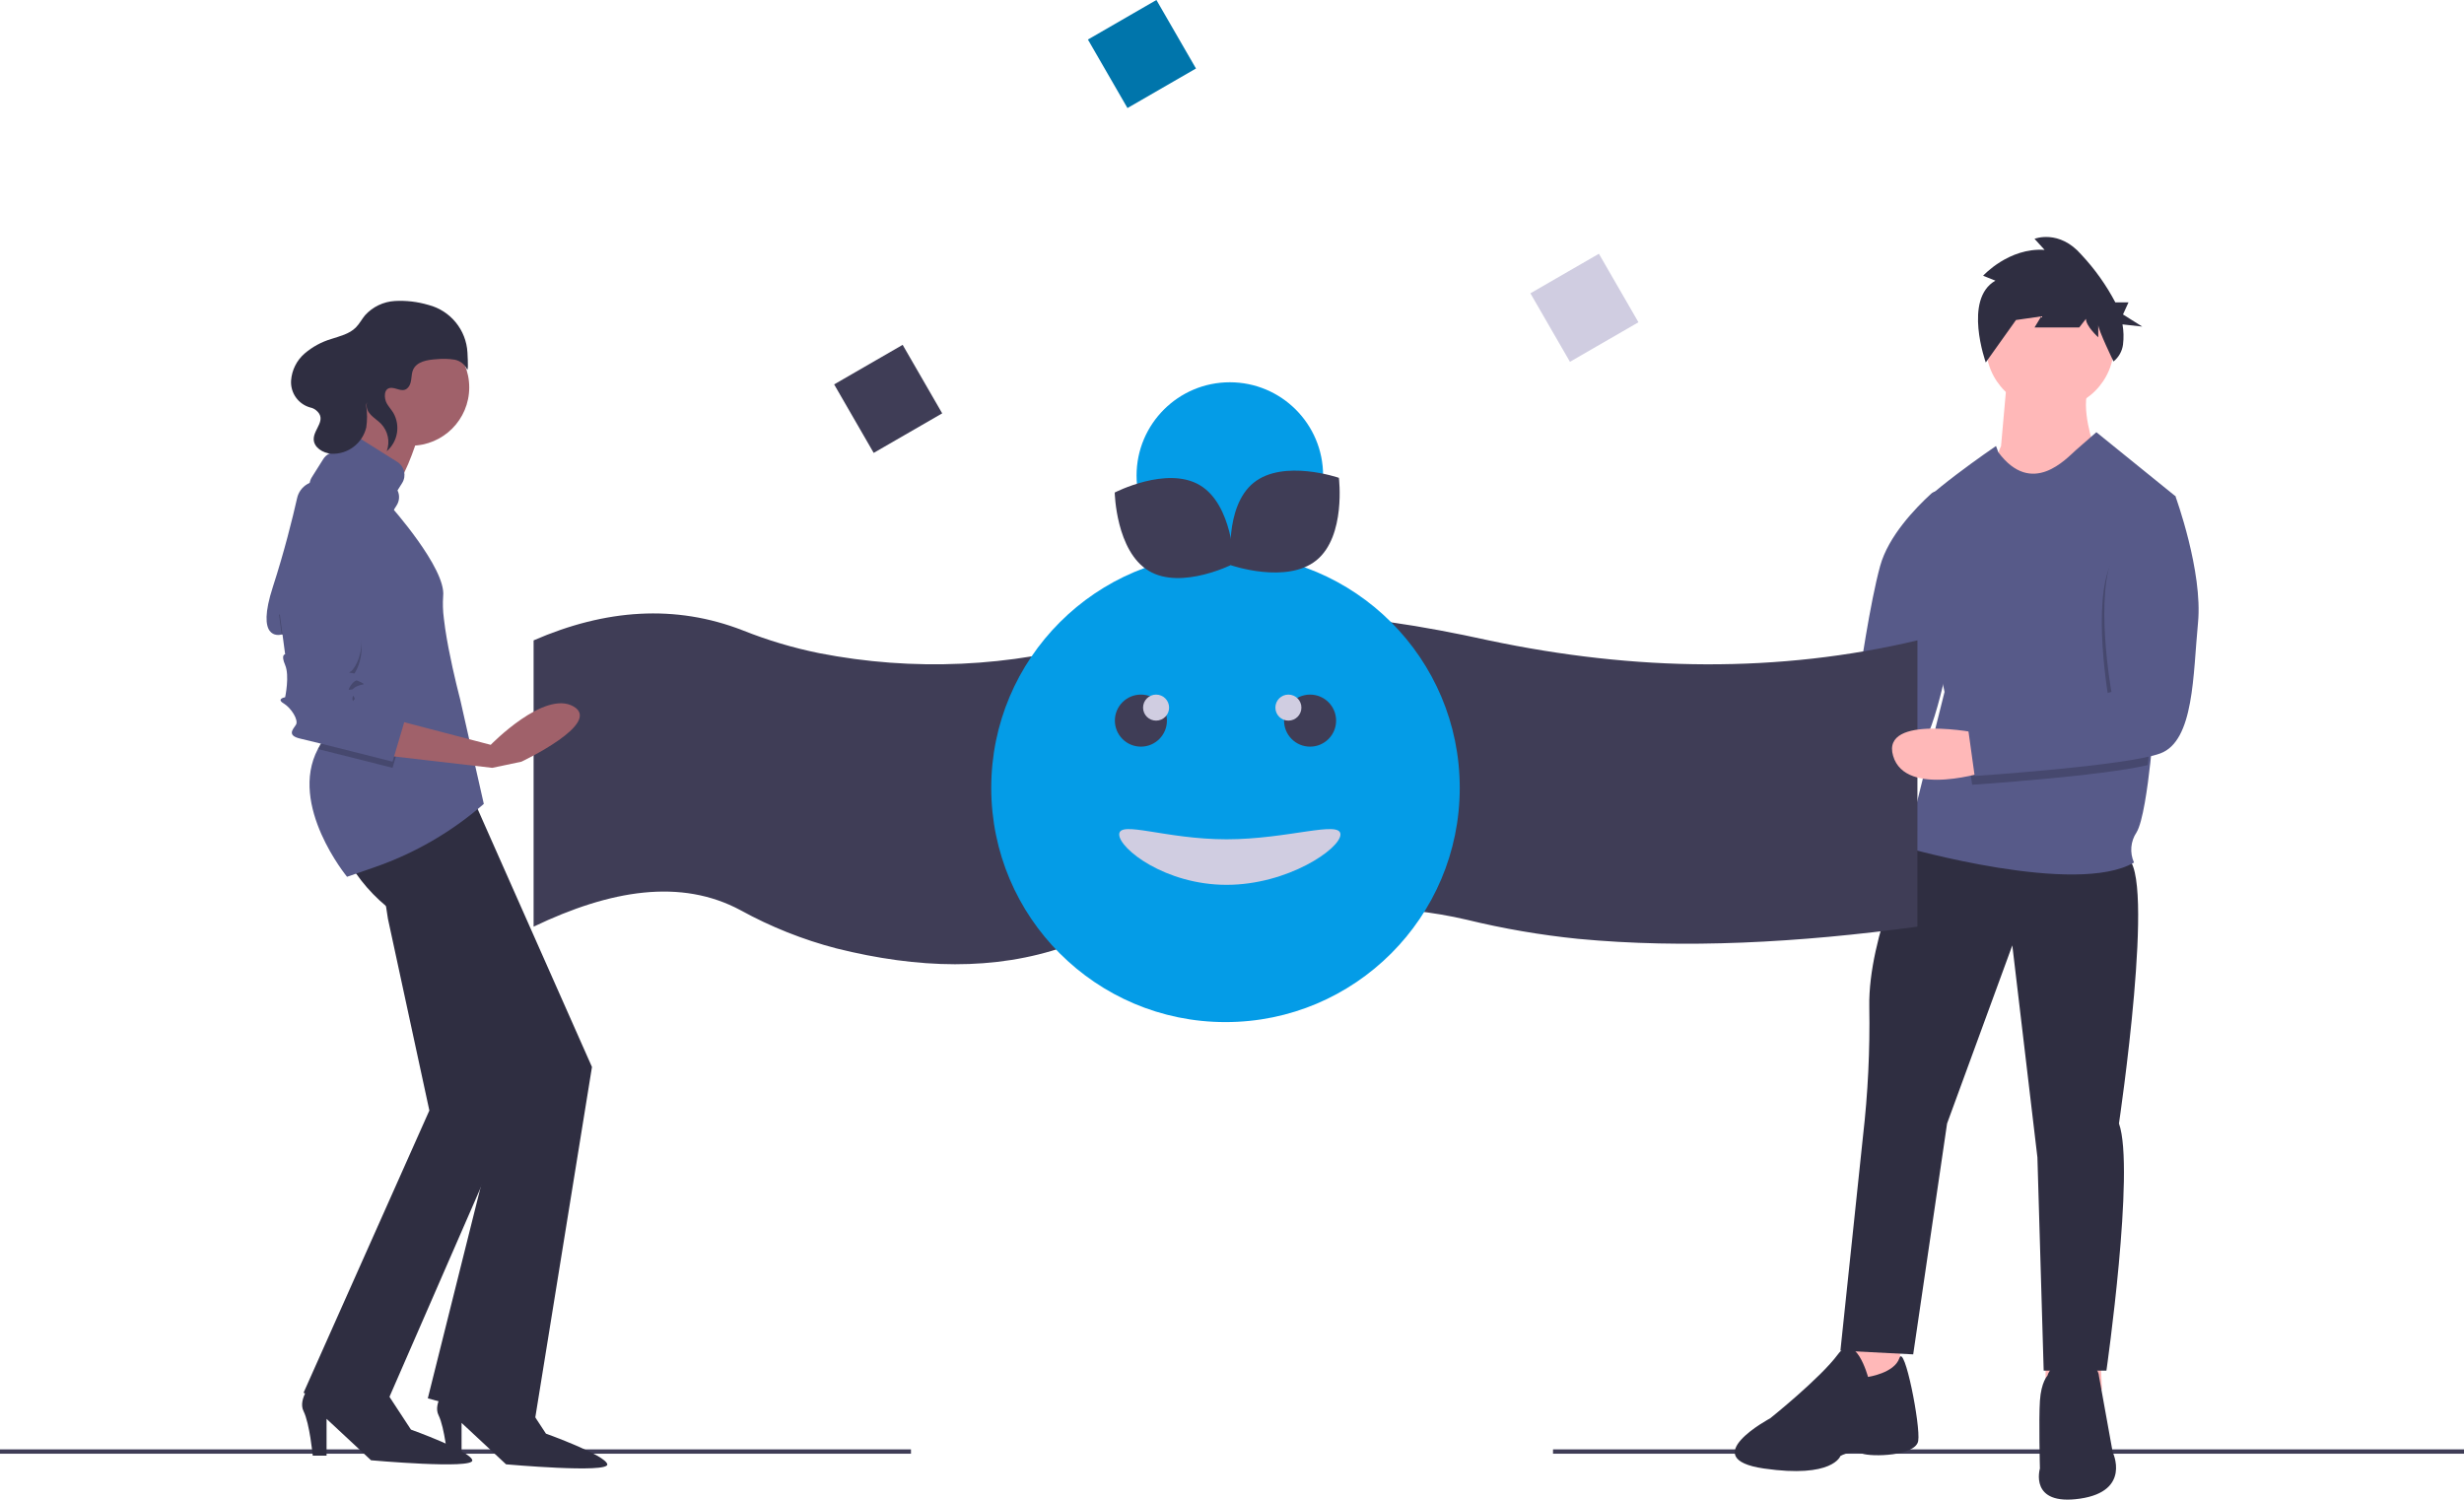
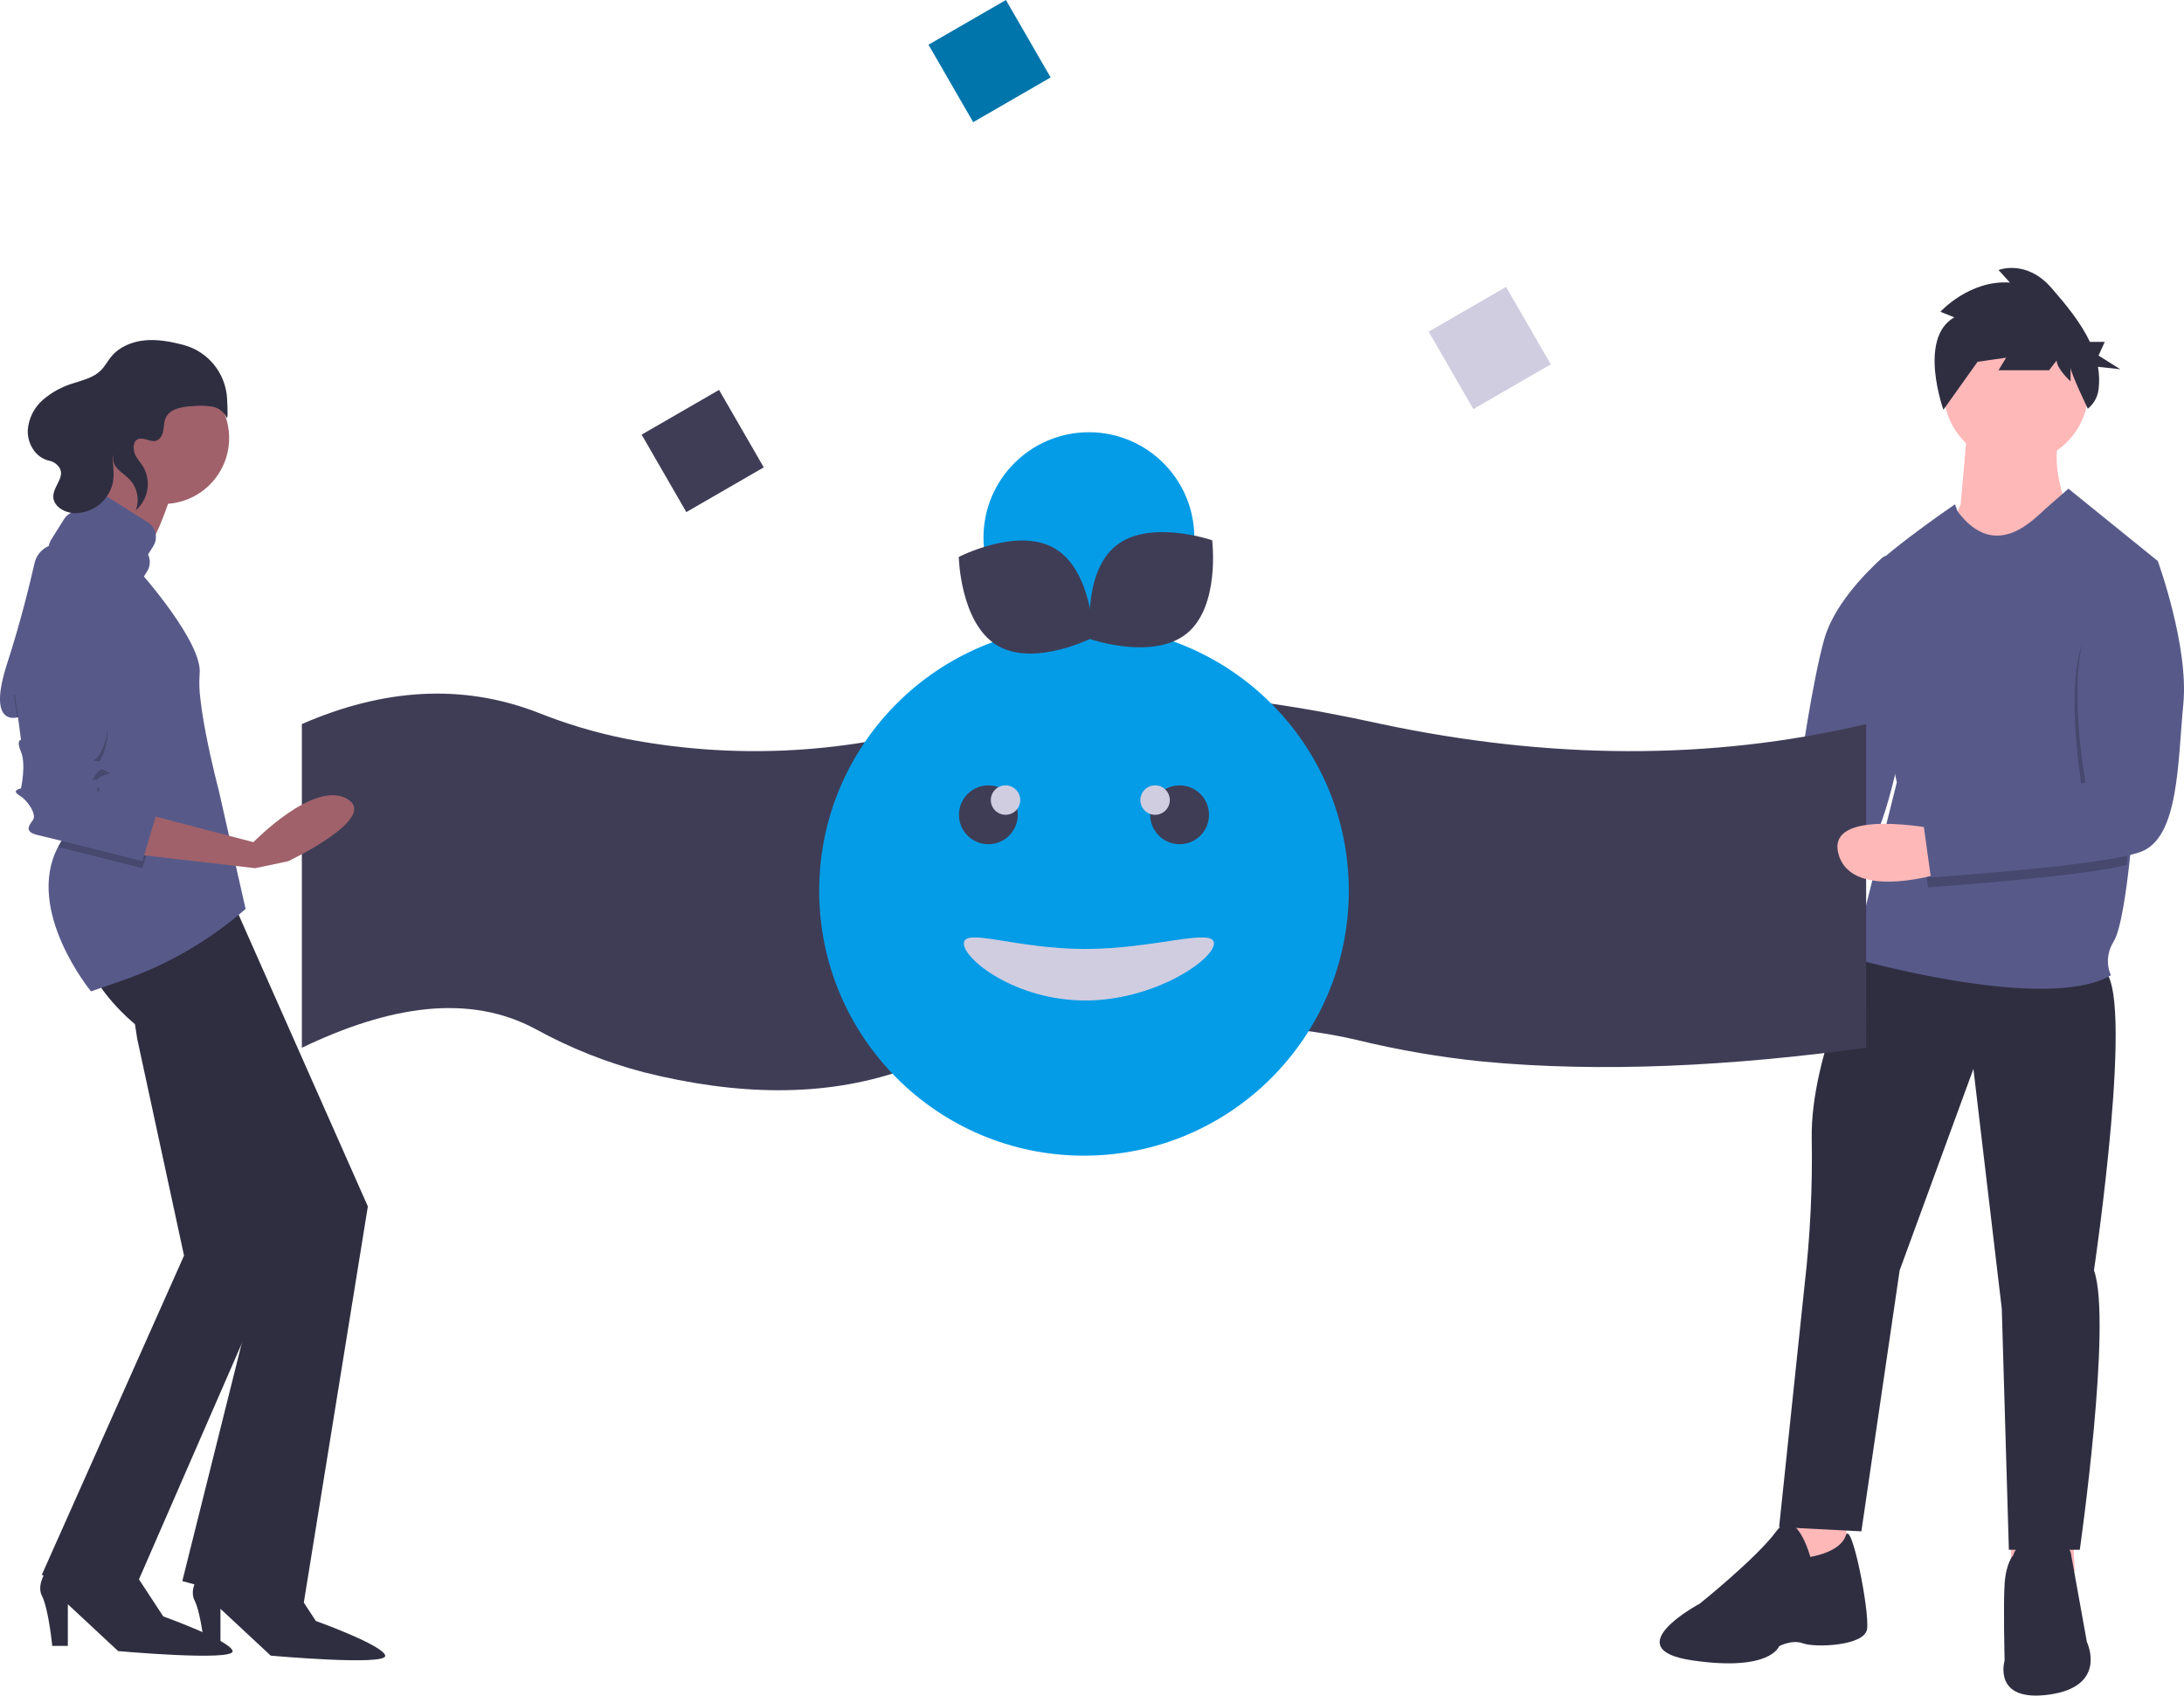
- <svg xmlns="http://www.w3.org/2000/svg" width="414" height="251.98" viewBox="0 0 414 251.98">
-   <g id="Gruppe_56" data-name="Gruppe 56" transform="translate(0 0.001)">
-     <path id="Pfad_1076" data-name="Pfad 1076" d="M798.091,434.4s-16.654-3.373-14.546,3.795,16.022,2.53,16.022,2.53Z" transform="translate(-509.537 -313.589)" fill="#ffb8b8" />
-     <path id="Pfad_1077" data-name="Pfad 1077" d="M856.852,331.186a1.562,1.562,0,0,1,2.591.893l.569,3.306s2.573,13.224.37,21.624-3.767,19.465-9.721,20.644c-5.1,1.009-24.468-.589-29.952-1.071a1.561,1.561,0,0,1-1.424-1.59l.1-4.825a1.564,1.564,0,0,1,1.4-1.521l22.18-2.365a1.56,1.56,0,0,0,1.382-1.335c.528-3.774,2.234-15.472,3.928-21.623C849.646,338.351,854.143,333.658,856.852,331.186Z" transform="translate(-532.37 -248.238)" fill="#575a89" />
-     <rect id="Rechteck_191" data-name="Rechteck 191" width="153.063" height="0.729" transform="translate(260.937 243.535)" fill="#3f3d56" />
-     <path id="Pfad_1078" data-name="Pfad 1078" d="M850.822,614.608v10.119l5.692,1.265,3.795-1.9-.422-8.011Z" transform="translate(-540.751 -390.623)" fill="#ffb8b8" />
-     <path id="Pfad_1079" data-name="Pfad 1079" d="M943.086,614.608v10.119l5.692,1.265,3.794-1.9-.422-8.011Z" transform="translate(-599.391 -390.623)" fill="#ffb8b8" />
-     <path id="Pfad_1080" data-name="Pfad 1080" d="M892.735,493.3s-7.589,15.389-7.378,27.406a164.831,164.831,0,0,1-1.054,21.714l-3.795,36.049,12.227.632,5.692-38.789,10.962-29.935L913.606,546l1.054,35.838H925.2s4.849-33.941,2.108-41.53c0,0,6.324-42.584,1.265-44.692S892.735,493.3,892.735,493.3Z" transform="translate(-571.281 -351.529)" fill="#2f2e41" />
-     <path id="Pfad_1081" data-name="Pfad 1081" d="M854.185,730.529s-2.108-7.8-5.059-3.795-11.384,10.751-11.384,10.751-12.649,6.746-1.054,8.432,12.859-2.108,12.859-2.108a4.87,4.87,0,0,1,3.584-.422c1.686.632,9.065.422,9.486-2.108s-2.319-16.443-3.162-13.914S854.185,730.529,854.185,730.529Z" transform="translate(-540.32 -499.166)" fill="#2f2e41" />
-     <path id="Pfad_1082" data-name="Pfad 1082" d="M982.084,734.132s0-2.319-4.005-2.53-4.638,2.53-4.638,2.53-1.054,1.054-1.265,4.216,0,11.384,0,11.384-1.9,6.324,6.746,5.06,5.481-7.8,5.481-7.8Z" transform="translate(-629.429 -502.979)" fill="#2f2e41" />
-     <path id="Pfad_1083" data-name="Pfad 1083" d="M952.3,277.532l-1.054,11.805-1.9,4.427,5.059,7.168,12.438-11.595s-2.319-6.324-.843-9.908Z" transform="translate(-615.031 -214.396)" fill="#ffb8b8" />
-     <path id="Pfad_1084" data-name="Pfad 1084" d="M955.911,314.314l-.1,1.039-3.7,39.436s-.146,1.834-.415,4.28c-.455,4.136-1.265,10.02-2.325,11.742a5.234,5.234,0,0,0-.422,5.059c-9.7,5.692-38.367-2.53-38.367-2.53l6.535-26.141s-5.9-27.195-5.269-29.724,13.914-11.595,13.914-11.595l.392,1.054c5.66,7.589,11.413,1.054,13.1-.422l3.373-2.951Z" transform="translate(-590.396 -230.94)" fill="#575a89" />
-     <path id="Pfad_1085" data-name="Pfad 1085" d="M510.511,439.754c-20.1,2.727-39.272,3.725-57.014,2.046a137.552,137.552,0,0,1-18.7-3.211c-11.281-2.67-25.129-2.67-40.343-1.249A115.792,115.792,0,0,0,367.3,443.1c-11.79,4.081-24.706,3.728-38.4.311a70.037,70.037,0,0,1-16.123-6.42c-10.011-5.38-21.86-3.432-34.773,2.763V391.648c12.056-5.25,23.8-6.1,35.172-1.672a74.3,74.3,0,0,0,12.807,3.82,100.946,100.946,0,0,0,47.578-2.148c20.907-7.084,42.777-4.882,64.925,0,24.675,5.212,48.724,5.519,72.029,0Z" transform="translate(-188.349 -284.048)" fill="#3f3d56" />
-     <rect id="Rechteck_192" data-name="Rechteck 192" width="153.063" height="0.729" transform="translate(0 243.535)" fill="#3f3d56" />
-     <rect id="Rechteck_193" data-name="Rechteck 193" width="13.291" height="13.291" transform="translate(200.947 11.509) rotate(150)" fill="#0075ab" />
-     <rect id="Rechteck_194" data-name="Rechteck 194" width="13.291" height="13.291" transform="translate(158.308 69.454) rotate(150)" fill="#3f3d56" />
-     <rect id="Rechteck_195" data-name="Rechteck 195" width="13.291" height="13.291" transform="translate(275.292 54.148) rotate(150)" fill="#d0cde1" />
-     <path id="Pfad_1086" data-name="Pfad 1086" d="M154.126,393.793l6.96,32.22-21.137,47.428,12.373,5.413,23.714-54.388L160.876,376.7l-9.022,2.32Z" transform="translate(-88.946 -239.419)" fill="#2f2e41" />
-     <path id="Pfad_1087" data-name="Pfad 1087" d="M193.875,483.349a28.152,28.152,0,0,0,8.248,8.506c5.671,3.866,17.528,29.385,17.528,29.385l-12.888,51.552,17.786,4.9,9.795-60.574L214.238,471.75Z" transform="translate(-134.882 -337.834)" fill="#2f2e41" />
-     <path id="Pfad_1088" data-name="Pfad 1088" d="M173.071,741.488s-2.578,2.835-1.547,4.9,1.547,7.475,1.547,7.475h2.32v-6.186l7.475,6.96s17.27,1.547,17.012,0-10.31-5.155-10.31-5.155l-4.9-7.475Z" transform="translate(-120.522 -509.27)" fill="#2f2e41" />
-     <path id="Pfad_1089" data-name="Pfad 1089" d="M235.312,743.349s-2.578,2.835-1.547,4.9,1.547,7.475,1.547,7.475h2.32v-6.186l7.475,6.96s17.27,1.547,17.012,0-10.31-5.155-10.31-5.155l-4.9-7.475Z" transform="translate(-160.08 -510.452)" fill="#2f2e41" />
-     <circle id="Ellipse_197" data-name="Ellipse 197" cx="9.795" cy="9.795" r="9.795" transform="translate(59.251 55.299)" fill="#a0616a" />
-     <path id="Pfad_1090" data-name="Pfad 1090" d="M181.1,284.319s-.773,9.795-5.671,13.4-4.9,6.7-4.9,6.7l19.848,9.022-4.639-9.795s-1.289-.516.773-3.093,3.866-8.764,3.866-8.764Z" transform="translate(-120.047 -218.71)" fill="#a0616a" />
-     <path id="Pfad_1091" data-name="Pfad 1091" d="M191.391,380.347h0a55.517,55.517,0,0,1-18.3,10.624l-4.678,1.624s-9.893-12.006-4.9-21.466a14.82,14.82,0,0,1,4.292-5.088l-.1-.451-2.508-10.942-.224-.979-7.475-1.8s-.023.008-.067.018c-.559.147-4.351.843-1.48-8.009,1.91-5.89,3.3-11.5,4.075-14.926a3.638,3.638,0,0,1,4.5-2.711c2.394.656,5.367,1.9,7.149,4.233,3.351,4.382,4.028-.194,4.028-.194s9.376,10.5,8.86,15.144a18.441,18.441,0,0,0,.113,3.732v.005c.062.552.137,1.126.222,1.714.639,4.341,1.877,9.385,2.33,11.159.033.126.062.237.085.33.054.214.085.33.085.33Z" transform="translate(-110.102 -245.271)" fill="#575a89" />
-     <path id="Pfad_1092" data-name="Pfad 1092" d="M181.769,406.4l-2.062,6.96s-7.908-2.016-12.54-3.16a14.819,14.819,0,0,1,4.292-5.088l-.1-.451-2.508-10.942-.224-.979-7.475-1.8s-.023.008-.067.018l-.449-3.369s12.888.773,13.661,3.866-.773,6.186-1.547,6.7,0,0,1.547.773-.516,0-1.547,1.547.258.258.516,1.031,0-.258-.258,1.031,1.031.258,1.289.258S181.769,406.4,181.769,406.4Z" transform="translate(-113.754 -284.341)" opacity="0.2" />
-     <path id="Pfad_1093" data-name="Pfad 1093" d="M210.916,431.143l16.755,4.382s9.022-9.279,13.919-6.444-8.764,9.279-8.764,9.279l-4.9,1.031-17.786-2.062Z" transform="translate(-145.221 -310.373)" fill="#a0616a" />
-     <path id="Pfad_1094" data-name="Pfad 1094" d="M160.633,384.754l1.031,7.733s-.773,0,0,1.8,0,5.413,0,5.413-1.547.258-.258,1.031,2.578,2.835,2.062,3.609-1.547,1.8.773,2.32,15.466,3.866,15.466,3.866l2.062-6.96s-7.217-3.609-7.475-3.609-1.547,1.031-1.289-.258.516-.258.258-1.031-1.547.516-.516-1.031,3.093-.773,1.547-1.547-2.32-.258-1.547-.773,2.32-3.609,1.547-6.7S160.633,384.754,160.633,384.754Z" transform="translate(-113.754 -282.543)" fill="#575a89" />
-     <path id="Pfad_1095" data-name="Pfad 1095" d="M189.481,314.866l.777-1.235a2.578,2.578,0,0,0-.81-3.555l-5.918-3.722a2.578,2.578,0,0,0-3.555.81L179.2,308.4a2.574,2.574,0,0,0-2.192,1.2l-1.911,3.039a2.578,2.578,0,0,0,.81,3.555l7.975,5.016a2.578,2.578,0,0,0,3.555-.81l1.911-3.039a2.574,2.574,0,0,0,.135-2.5Z" transform="translate(-122.694 -232.463)" fill="#575a89" />
-     <path id="Pfad_1096" data-name="Pfad 1096" d="M186,257.337c.548-.8.308-1.912.7-2.8.616-1.393,2.432-1.679,3.952-1.771a11.65,11.65,0,0,1,3.027.081,2.906,2.906,0,0,1,2.063,1.573c.214.456.191-.956.091-2.77a8.755,8.755,0,0,0-6.523-7.993l-.063-.016a16.6,16.6,0,0,0-5.622-.655,7.334,7.334,0,0,0-5,2.4c-.553.667-.953,1.46-1.567,2.071-1.08,1.074-2.651,1.436-4.1,1.911a12.221,12.221,0,0,0-4.5,2.454,6.624,6.624,0,0,0-2.256,4.5,4.408,4.408,0,0,0,3.2,4.556,2.312,2.312,0,0,1,.977.45c1.928,1.571-.352,3.112-.378,4.828-.022,1.432,1.549,2.4,2.978,2.5a5.763,5.763,0,0,0,5.849-4.42,12.014,12.014,0,0,0,0-3.57c-.128-1.362,2.874-4.488.885-2.191a3.362,3.362,0,0,0-.776,1.537c-.367,1.864,1.322,2.535,2.371,3.6a4.453,4.453,0,0,1,.967,4.608,5.133,5.133,0,0,0,1.09-6.458c-.333-.539-.768-1.012-1.083-1.562-.492-.858-.588-2.7.844-2.616C184.138,257.652,185.18,258.529,186,257.337Z" transform="translate(-117.291 -192.412)" fill="#2f2e41" />
-     <circle id="Ellipse_198" data-name="Ellipse 198" cx="10.751" cy="10.751" r="10.751" transform="translate(333.682 47.325)" fill="#ffb8b8" />
-     <path id="Pfad_1097" data-name="Pfad 1097" d="M973.037,336.91l-3.7,39.436s-.145,1.834-.415,4.279c-7.848,1.876-29.52,3.31-29.52,3.31l-1.054-7.589,24.033-6.535s-2.951-16.443.422-23.189a52.159,52.159,0,0,0,2.213-5.044,7.317,7.317,0,0,1,8.02-4.668Z" transform="translate(-608.043 -252.075)" opacity="0.2" />
-     <path id="Pfad_1098" data-name="Pfad 1098" d="M919.028,441.01s-16.654-3.373-14.546,3.795,16.022,2.53,16.022,2.53Z" transform="translate(-586.4 -317.793)" fill="#ffb8b8" />
-     <path id="Pfad_1099" data-name="Pfad 1099" d="M967.755,330.172l6.535,1.054s4.638,12.649,3.795,21.292-.632,19.816-6.324,21.924-31.2,3.795-31.2,3.795l-1.054-7.589,24.033-6.535s-2.951-16.443.422-23.189S967.755,330.172,967.755,330.172Z" transform="translate(-608.778 -247.852)" fill="#575a89" />
-     <path id="Pfad_1100" data-name="Pfad 1100" d="M946.855,220.883l-2.066-.827s4.321-4.757,10.332-4.343l-1.691-1.861s4.133-1.655,7.89,2.689a36.67,36.67,0,0,1,5.685,7.99h2.213l-.924,2.034,3.233,2.034-3.318-.365a11.366,11.366,0,0,1,.09,3.373,4.365,4.365,0,0,1-1.6,2.855h0s-2.563-5.3-2.563-6.132V230.4s-2.067-1.861-2.067-3.1l-1.127,1.448H953.43l1.127-1.861-4.321.62,1.691-2.275-6.69,9.394S941.407,223.985,946.855,220.883Z" transform="translate(-611.589 -173.726)" fill="#2f2e41" />
-     <circle id="Ellipse_199" data-name="Ellipse 199" cx="39.359" cy="39.359" r="39.359" transform="translate(166.548 93.023)" fill="#049ce7" />
-     <path id="Pfad_1101" data-name="Pfad 1101" d="M585.172,487.445c0,2.415-8.868,8.473-19.133,8.473S548,489.86,548,487.445s7.775.82,18.04.82S585.172,485.03,585.172,487.445Z" transform="translate(-359.951 -347.24)" fill="#d0cde1" />
-     <circle id="Ellipse_200" data-name="Ellipse 200" cx="4.373" cy="4.373" r="4.373" transform="translate(215.746 116.711)" fill="#3f3d56" />
-     <circle id="Ellipse_201" data-name="Ellipse 201" cx="4.373" cy="4.373" r="4.373" transform="translate(187.32 116.711)" fill="#3f3d56" />
-     <circle id="Ellipse_202" data-name="Ellipse 202" cx="2.187" cy="2.187" r="2.187" transform="translate(192.058 116.711)" fill="#d0cde1" />
-     <circle id="Ellipse_203" data-name="Ellipse 203" cx="2.187" cy="2.187" r="2.187" transform="translate(214.289 116.711)" fill="#d0cde1" />
-     <circle id="Ellipse_204" data-name="Ellipse 204" cx="15.671" cy="15.671" r="15.671" transform="translate(190.965 64.232)" fill="#049ce7" />
-     <path id="Pfad_1102" data-name="Pfad 1102" d="M560.238,325.9c5.534,3.295,5.733,13.168,5.733,13.168S557.2,343.6,551.662,340.3s-5.733-13.168-5.733-13.168S554.7,322.6,560.238,325.9Z" transform="translate(-358.634 -244.373)" fill="#3f3d56" />
-     <path id="Pfad_1103" data-name="Pfad 1103" d="M613.681,336.338c-5,4.058-14.337.839-14.337.839s-1.227-9.8,3.775-13.857,14.337-.839,14.337-.839S618.683,332.28,613.681,336.338Z" transform="translate(-392.498 -242.194)" fill="#3f3d56" />
+ <svg xmlns="http://www.w3.org/2000/svg" width="1244.639" height="966.112" viewBox="0 0 1244.639 966.112">
+   <g id="Gruppe_56" data-name="Gruppe 56" transform="translate(-171.705 0.001)">
+     <path id="Pfad_1076" data-name="Pfad 1076" d="M839.838,436.643s-63.853-12.932-55.77,14.549,61.428,9.7,61.428,9.7Z" transform="translate(266.498 26.541)" fill="#ffb8b8" />
+     <path id="Pfad_1077" data-name="Pfad 1077" d="M963.32,332.338a5.99,5.99,0,0,1,9.936,3.423l2.183,12.676s9.866,50.7,1.418,82.909-14.443,74.631-37.272,79.15c-19.535,3.867-93.811-2.257-114.839-4.1a5.985,5.985,0,0,1-5.459-6.1l.393-18.5a5.994,5.994,0,0,1,5.357-5.833l85.041-9.07a5.982,5.982,0,0,0,5.3-5.12c2.023-14.468,8.564-59.323,15.061-82.905C935.689,359.81,952.933,341.817,963.32,332.338Z" transform="translate(280.771 -14.308)" fill="#575a89" />
+     <path id="Pfad_1078" data-name="Pfad 1078" d="M850.822,614.608v38.8l21.823,4.849,14.55-7.274-1.617-30.714Z" transform="translate(338.012 244.17)" fill="#ffb8b8" />
+     <path id="Pfad_1079" data-name="Pfad 1079" d="M943.086,614.608v38.8l21.824,4.849,14.548-7.274-1.617-30.714Z" transform="translate(374.666 244.17)" fill="#ffb8b8" />
+     <path id="Pfad_1080" data-name="Pfad 1080" d="M927.388,493.3s-29.1,59-28.289,105.075a631.932,631.932,0,0,1-4.041,83.251L880.508,819.837l46.88,2.425,21.823-148.72,42.03-114.774,16.165,136.6,4.041,137.405h40.413s18.59-130.131,8.083-159.228c0,0,24.248-163.27,4.85-171.352S927.388,493.3,927.388,493.3Z" transform="translate(305.093 50.256)" fill="#2f2e41" />
+     <path id="Pfad_1081" data-name="Pfad 1081" d="M917.642,744.525s-8.083-29.906-19.4-14.549S854.6,771.2,854.6,771.2s-48.5,25.865-4.041,32.331,49.3-8.083,49.3-8.083,7.274-4.041,13.741-1.617,34.755,1.617,36.372-8.083S941.082,722.7,937.849,732.4,917.642,744.525,917.642,744.525Z" transform="translate(285.74 142.541)" fill="#2f2e41" />
+     <path id="Pfad_1082" data-name="Pfad 1082" d="M1010.665,741.334s0-8.891-15.357-9.7-17.782,9.7-17.782,9.7-4.041,4.041-4.85,16.165,0,43.646,0,43.646-7.274,24.248,25.865,19.4,21.015-29.906,21.015-29.906Z" transform="translate(341.44 144.925)" fill="#2f2e41" />
+     <path id="Pfad_1083" data-name="Pfad 1083" d="M960.66,277.532l-4.041,45.263-7.274,16.974,19.4,27.481,47.688-44.455s-8.891-24.248-3.233-37.989Z" transform="translate(332.44 -35.462)" fill="#ffb8b8" />
+     <path id="Pfad_1084" data-name="Pfad 1084" d="M1084.372,344.784l-.372,3.985-14.188,151.2s-.558,7.032-1.592,16.408c-1.746,15.858-4.85,38.417-8.915,45.02-6.466,10.508-1.616,19.4-1.616,19.4-37.18,21.823-147.1-9.7-147.1-9.7L935.64,470.874s-22.627-104.267-20.2-113.965,53.346-44.455,53.346-44.455l1.5,4.041c21.7,29.1,43.76,4.041,50.226-1.617l12.932-11.316Z" transform="translate(317.041 -25.121)" fill="#575a89" />
+     <path id="Pfad_1085" data-name="Pfad 1085" d="M1169.463,588.915c-77.059,10.454-150.573,14.281-218.6,7.844a527.392,527.392,0,0,1-71.7-12.313c-43.253-10.238-96.346-10.238-154.677-4.787a443.963,443.963,0,0,0-104.117,22.082c-45.2,15.648-94.726,14.293-147.228,1.194a268.524,268.524,0,0,1-61.818-24.614C372.937,557.694,327.51,565.162,278,588.916V404.475c46.223-20.13,91.252-23.38,134.851-6.41a284.876,284.876,0,0,0,49.1,14.648,387.033,387.033,0,0,0,182.417-8.237c80.16-27.161,164.011-18.718,248.926,0,94.605,19.982,186.812,21.16,276.166,0Z" transform="translate(65.73 8.075)" fill="#3f3d56" />
+     <rect id="Rechteck_193" data-name="Rechteck 193" width="50.957" height="50.957" transform="translate(770.447 44.129) rotate(150)" fill="#0075ab" />
+     <rect id="Rechteck_194" data-name="Rechteck 194" width="50.957" height="50.957" transform="translate(606.966 266.295) rotate(150)" fill="#3f3d56" />
+     <rect id="Rechteck_195" data-name="Rechteck 195" width="50.957" height="50.957" transform="translate(1055.49 207.61) rotate(150)" fill="#d0cde1" />
+     <path id="Pfad_1086" data-name="Pfad 1086" d="M194.3,442.23l26.684,123.535L139.949,747.606l47.438,20.755,90.921-208.527L220.185,376.7l-34.59,8.9Z" transform="translate(55.599 149.655)" fill="#2f2e41" />
+     <path id="Pfad_1087" data-name="Pfad 1087" d="M193.875,516.223s9.883,17.789,31.625,32.613S292.7,661.5,292.7,661.5L243.29,859.155l68.191,18.777,37.554-232.246L271.949,471.75Z" transform="translate(32.309 41.696)" fill="#2f2e41" />
+     <path id="Pfad_1088" data-name="Pfad 1088" d="M178.144,741.488s-9.883,10.871-5.93,18.777,5.93,28.66,5.93,28.66h8.895V765.207L215.7,791.89s66.215,5.93,65.226,0-39.531-19.766-39.531-19.766l-18.777-28.66Z" transform="translate(23.333 148.857)" fill="#2f2e41" />
+     <path id="Pfad_1089" data-name="Pfad 1089" d="M240.385,743.349s-9.883,10.871-5.93,18.777,5.93,28.66,5.93,28.66h8.894V767.068l28.66,26.684s66.215,5.93,65.226,0-39.531-19.766-39.531-19.766l-18.777-28.66Z" transform="translate(48.06 149.596)" fill="#2f2e41" />
+     <circle id="Ellipse_197" data-name="Ellipse 197" cx="37.554" cy="37.554" r="37.554" transform="translate(227.172 212.022)" fill="#a0616a" />
+     <path id="Pfad_1090" data-name="Pfad 1090" d="M211.054,284.319s-2.965,37.554-21.742,51.39-18.777,25.7-18.777,25.7l76.1,34.59L228.844,358.44s-4.941-1.977,2.965-11.859,14.824-33.6,14.824-33.6Z" transform="translate(23.036 -32.766)" fill="#a0616a" />
+     <path id="Pfad_1091" data-name="Pfad 1091" d="M294.851,534.057h0a212.856,212.856,0,0,1-70.169,40.732l-17.937,6.227s-37.929-46.031-18.776-82.3a56.821,56.821,0,0,1,16.455-19.509l-.4-1.729-9.616-41.952-.86-3.755-28.66-6.918s-.089.03-.257.069c-2.144.563-16.682,3.232-5.673-30.706,7.324-22.582,12.634-44.083,15.625-57.226a13.948,13.948,0,0,1,17.25-10.395c9.177,2.516,20.578,7.3,27.41,16.23,12.848,16.8,15.443-.743,15.443-.743s35.948,40.274,33.971,58.063a70.7,70.7,0,0,0,.435,14.31v.02c.237,2.115.524,4.319.85,6.572,2.451,16.643,7.195,35.983,8.934,42.783.128.484.237.909.326,1.265.208.82.326,1.265.326,1.265Z" transform="translate(16.82 -16.163)" fill="#575a89" />
+     <path id="Pfad_1092" data-name="Pfad 1092" d="M241.671,459.727l-7.906,26.684s-30.32-7.728-48.08-12.116a56.82,56.82,0,0,1,16.455-19.509l-.4-1.729L192.129,411.1l-.86-3.755-28.66-6.918s-.089.03-.257.069l-1.72-12.917s49.414,2.965,52.379,14.824-2.965,23.719-5.93,25.7,0,0,5.93,2.965-1.977,0-5.93,5.93.988.988,1.977,3.953,0-.988-.988,3.953,3.953.988,4.941.988S241.671,459.727,241.671,459.727Z" transform="translate(19.103 8.258)" opacity="0.2" />
+     <path id="Pfad_1093" data-name="Pfad 1093" d="M213.108,438.514l64.238,16.8s34.59-35.578,53.367-24.707-33.6,35.578-33.6,35.578l-18.777,3.953-68.191-7.906Z" transform="translate(38.772 24.531)" fill="#a0616a" />
+     <path id="Pfad_1094" data-name="Pfad 1094" d="M160.633,384.754l3.953,29.648s-2.965,0,0,6.918,0,20.754,0,20.754-5.93.988-.988,3.953,9.883,10.871,7.906,13.836-5.93,6.918,2.965,8.894,59.3,14.824,59.3,14.824l7.906-26.684S214,443.062,213.012,443.062s-5.93,3.953-4.941-.988,1.977-.988.988-3.953-5.93,1.977-1.977-3.953,11.859-2.965,5.93-5.93-8.895-.988-5.93-2.965,8.895-13.836,5.93-25.7S160.633,384.754,160.633,384.754Z" transform="translate(19.103 7.135)" fill="#575a89" />
+     <path id="Pfad_1095" data-name="Pfad 1095" d="M231.375,340.113l2.978-4.735a9.885,9.885,0,0,0-3.105-13.631l-22.69-14.271a9.885,9.885,0,0,0-13.631,3.105l-2.978,4.735a9.869,9.869,0,0,0-8.4,4.613l-7.328,11.651a9.885,9.885,0,0,0,3.105,13.631l30.576,19.23a9.886,9.886,0,0,0,13.631-3.105l7.328-11.651a9.869,9.869,0,0,0,.518-9.572Z" transform="translate(24.691 -24.169)" fill="#575a89" />
+     <path id="Pfad_1096" data-name="Pfad 1096" d="M242.105,298.134c2.1-3.068,1.18-7.332,2.684-10.733,2.361-5.341,9.324-6.437,15.153-6.788a44.667,44.667,0,0,1,11.605.312,11.143,11.143,0,0,1,7.908,6.031c.819,1.747.733-3.666.349-10.622A33.567,33.567,0,0,0,254.8,245.69l-.243-.063c-7.043-1.805-14.316-3.185-21.556-2.511s-14.51,3.615-19.153,9.21c-2.122,2.557-3.653,5.6-6.009,7.939-4.141,4.116-10.165,5.5-15.711,7.327A46.855,46.855,0,0,0,174.863,277a25.4,25.4,0,0,0-8.651,17.248c-.3,7.7,4.4,15.76,12.257,17.469a8.864,8.864,0,0,1,3.745,1.725c7.394,6.025-1.35,11.933-1.45,18.512-.083,5.49,5.94,9.215,11.417,9.6a22.1,22.1,0,0,0,22.425-16.946c.936-4.484.409-9.126-.018-13.686-.489-5.221,11.018-17.207,3.4-8.4a12.889,12.889,0,0,0-2.976,5.893c-1.406,7.148,5.067,9.72,9.089,13.8a17.072,17.072,0,0,1,3.706,17.668,19.682,19.682,0,0,0,4.178-24.761c-1.277-2.067-2.944-3.879-4.152-5.987-1.885-3.29-2.255-10.356,3.235-10.029C234.982,299.339,238.978,302.7,242.105,298.134Z" transform="translate(21.314 -49.204)" fill="#2f2e41" />
+     <circle id="Ellipse_198" data-name="Ellipse 198" cx="41.222" cy="41.222" r="41.222" transform="translate(1279.36 181.45)" fill="#ffb8b8" />
+     <path id="Pfad_1097" data-name="Pfad 1097" d="M1071.343,337.175l-14.177,151.2s-.558,7.032-1.592,16.408c-30.092,7.193-113.182,12.69-113.182,12.69l-4.041-29.1,92.142-25.056s-11.316-63.045,1.616-88.909a199.953,199.953,0,0,0,8.486-19.338,28.056,28.056,0,0,1,30.748-17.9Z" transform="translate(328.072 -11.91)" opacity="0.2" />
+     <path id="Pfad_1098" data-name="Pfad 1098" d="M960.775,443.257S896.922,430.325,905,457.806s61.428,9.7,61.428,9.7Z" transform="translate(314.544 29.169)" fill="#ffb8b8" />
+     <path id="Pfad_1099" data-name="Pfad 1099" d="M1047.814,330.172l25.056,4.041s17.782,48.5,14.549,81.635-2.425,75.977-24.248,84.06-119.623,14.549-119.623,14.549l-4.041-29.1,92.143-25.056s-11.316-63.045,1.616-88.909S1047.814,330.172,1047.814,330.172Z" transform="translate(328.532 -14.55)" fill="#575a89" />
+     <path id="Pfad_1100" data-name="Pfad 1100" d="M955.147,241.689l-7.923-3.172s16.566-18.238,39.615-16.652l-6.483-7.137s15.846-6.344,30.251,10.309c7.573,8.754,16.334,19.043,21.8,30.634h8.485l-3.541,7.8,12.395,7.8-12.722-1.4a43.574,43.574,0,0,1,.345,12.934,16.734,16.734,0,0,1-6.128,10.947h0s-9.826-20.339-9.826-23.511v7.93s-7.923-7.137-7.923-11.895l-4.322,5.551H980.356l4.322-7.137-16.566,2.379,6.483-8.723L948.945,294.36S934.26,253.583,955.147,241.689Z" transform="translate(330.289 -60.884)" fill="#2f2e41" />
+     <circle id="Ellipse_199" data-name="Ellipse 199" cx="150.906" cy="150.906" r="150.906" transform="translate(638.556 356.66)" fill="#049ce7" />
+     <path id="Pfad_1101" data-name="Pfad 1101" d="M690.522,489.983c0,9.26-34,32.487-73.357,32.487S548,499.244,548,489.983s29.809,3.144,69.165,3.144S690.522,480.722,690.522,489.983Z" transform="translate(172.995 47.576)" fill="#d0cde1" />
+     <circle id="Ellipse_200" data-name="Ellipse 200" cx="16.767" cy="16.767" r="16.767" transform="translate(827.188 447.483)" fill="#3f3d56" />
+     <circle id="Ellipse_201" data-name="Ellipse 201" cx="16.767" cy="16.767" r="16.767" transform="translate(718.2 447.483)" fill="#3f3d56" />
+     <circle id="Ellipse_202" data-name="Ellipse 202" cx="8.384" cy="8.384" r="8.384" transform="translate(736.365 447.483)" fill="#d0cde1" />
+     <circle id="Ellipse_203" data-name="Ellipse 203" cx="8.384" cy="8.384" r="8.384" transform="translate(821.599 447.483)" fill="#d0cde1" />
+     <circle id="Ellipse_204" data-name="Ellipse 204" cx="60.083" cy="60.083" r="60.083" transform="translate(732.173 246.275)" fill="#049ce7" />
+     <path id="Pfad_1102" data-name="Pfad 1102" d="M600.789,329.3c21.219,12.632,21.98,50.487,21.98,50.487s-33.641,17.374-54.859,4.742-21.981-50.486-21.981-50.486S579.57,316.669,600.789,329.3Z" transform="translate(172.172 -16.724)" fill="#3f3d56" />
+     <path id="Pfad_1103" data-name="Pfad 1103" d="M654.69,379.042c-19.177,15.559-54.97,3.215-54.97,3.215s-4.7-37.569,14.474-53.128,54.97-3.215,54.97-3.215S673.868,363.483,654.69,379.042Z" transform="translate(193.34 -18.086)" fill="#3f3d56" />
  </g>
</svg>
